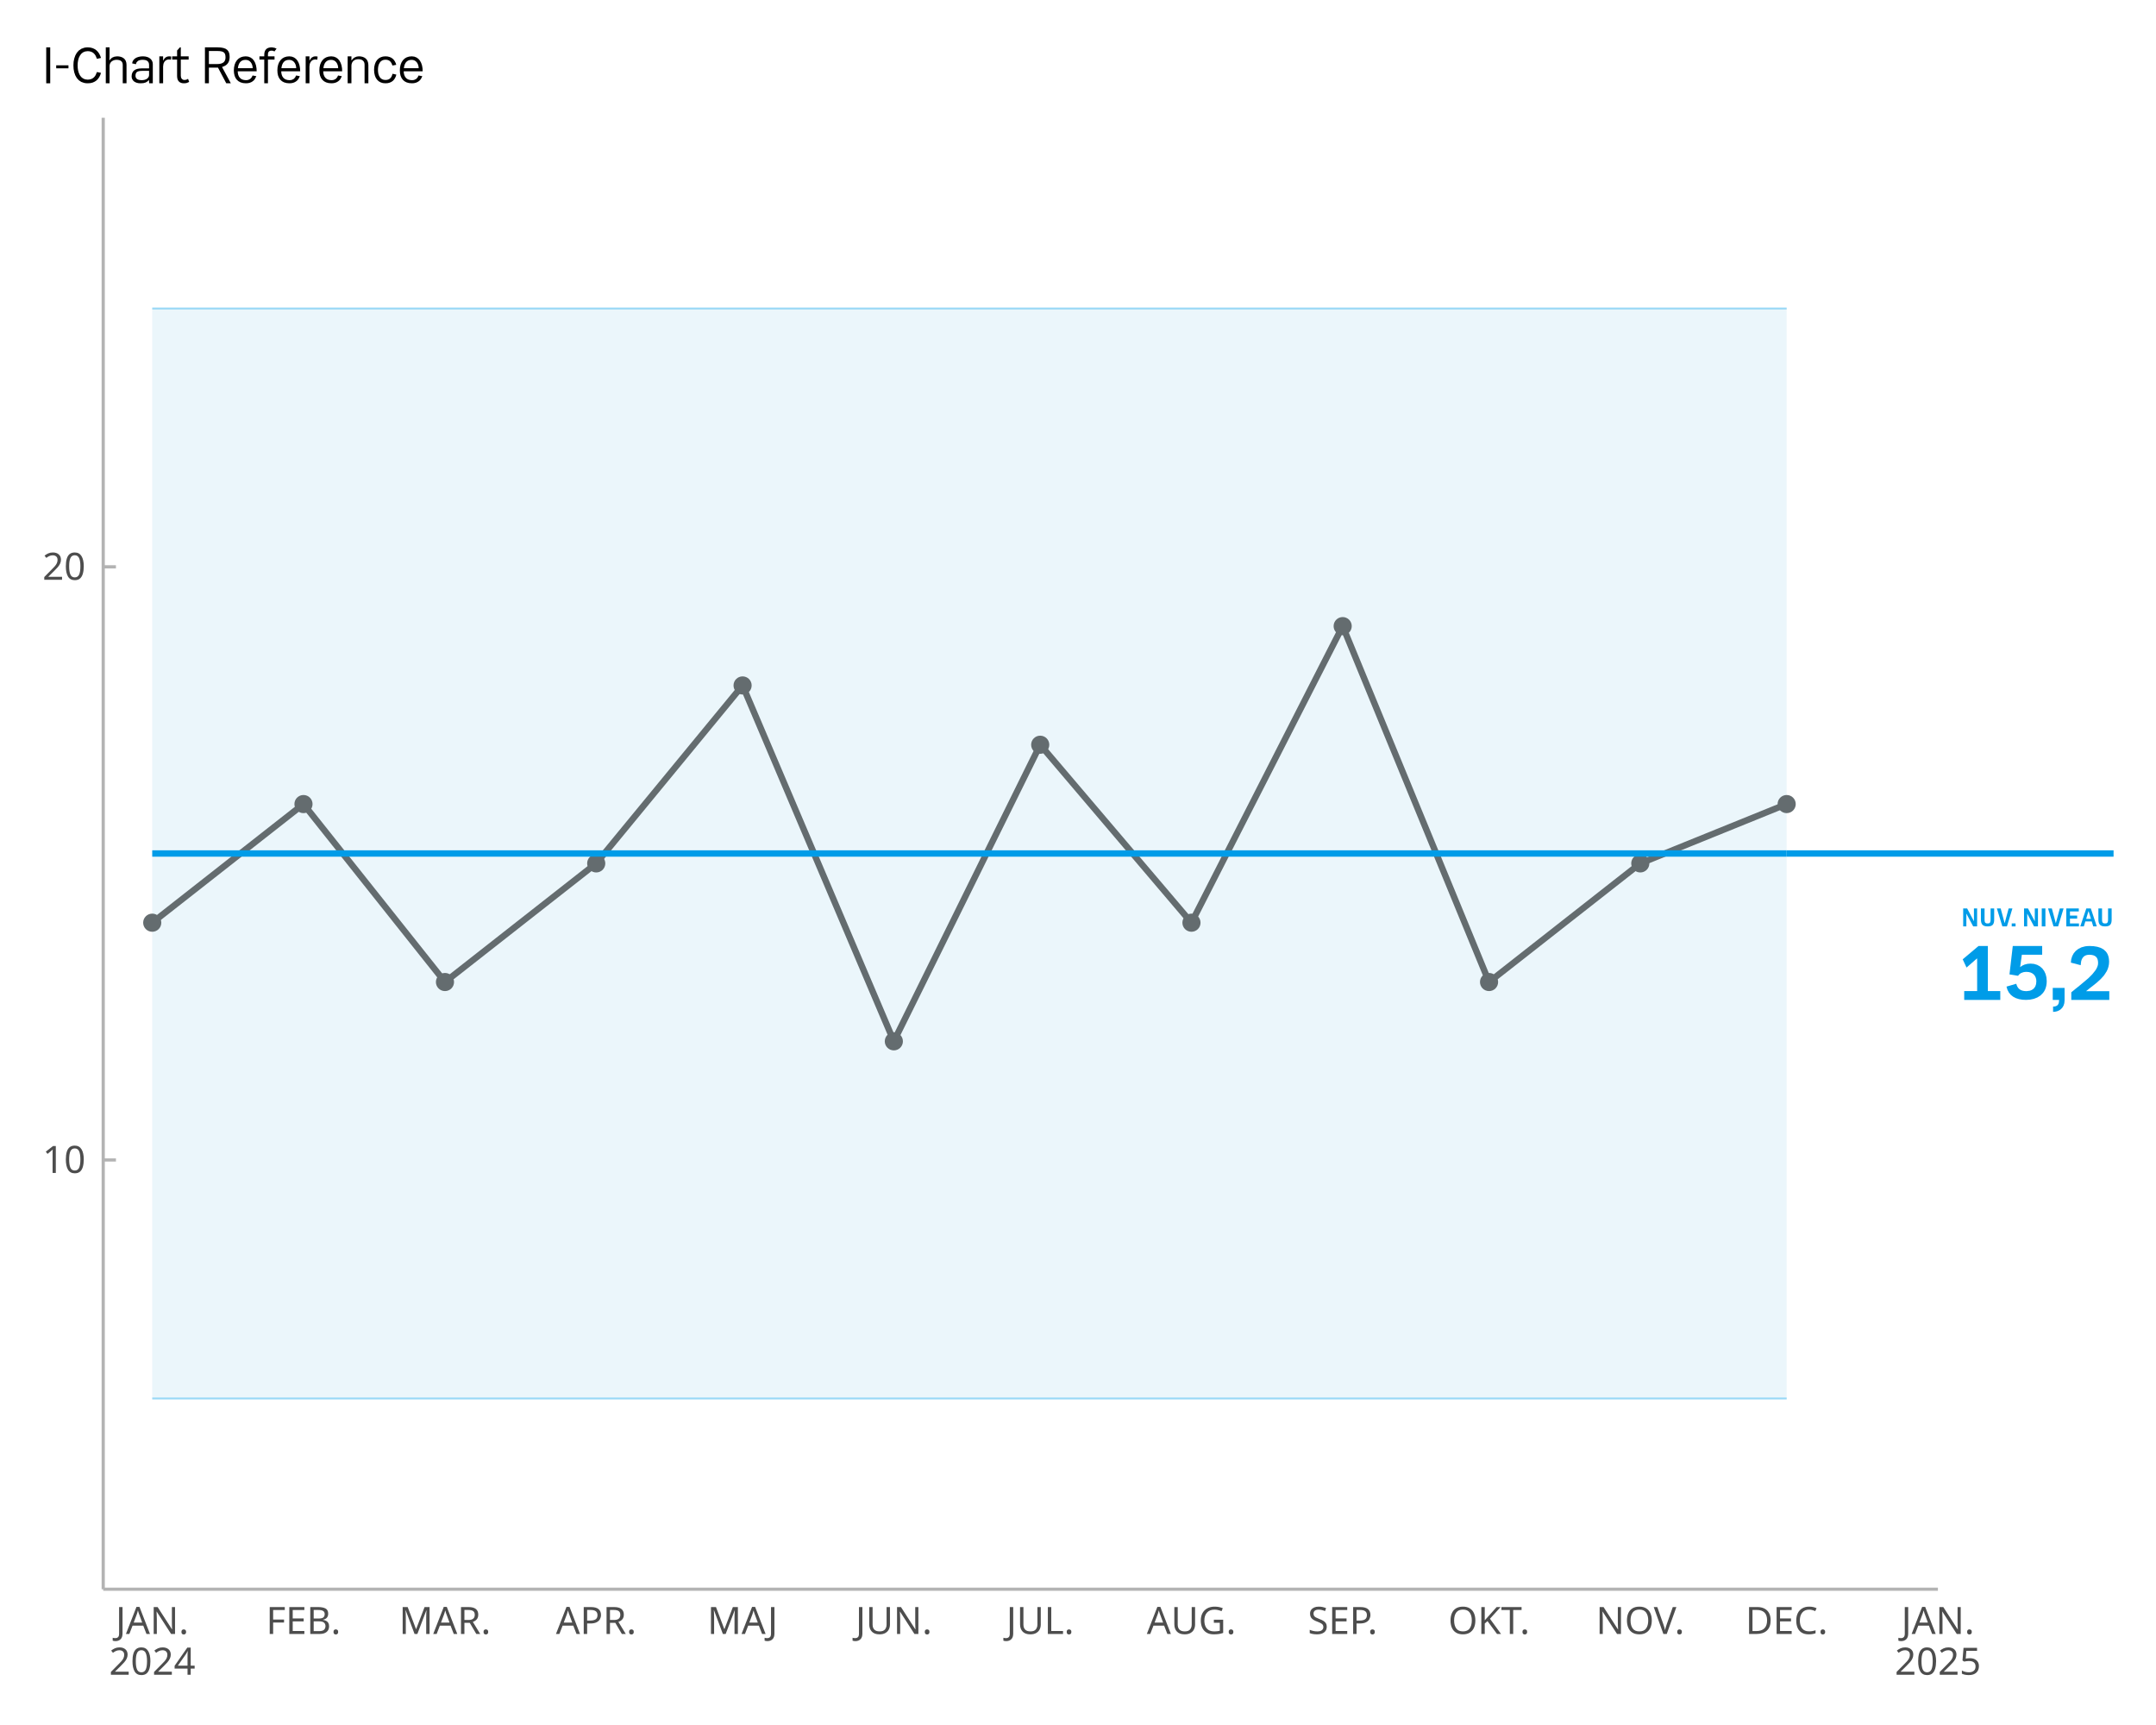
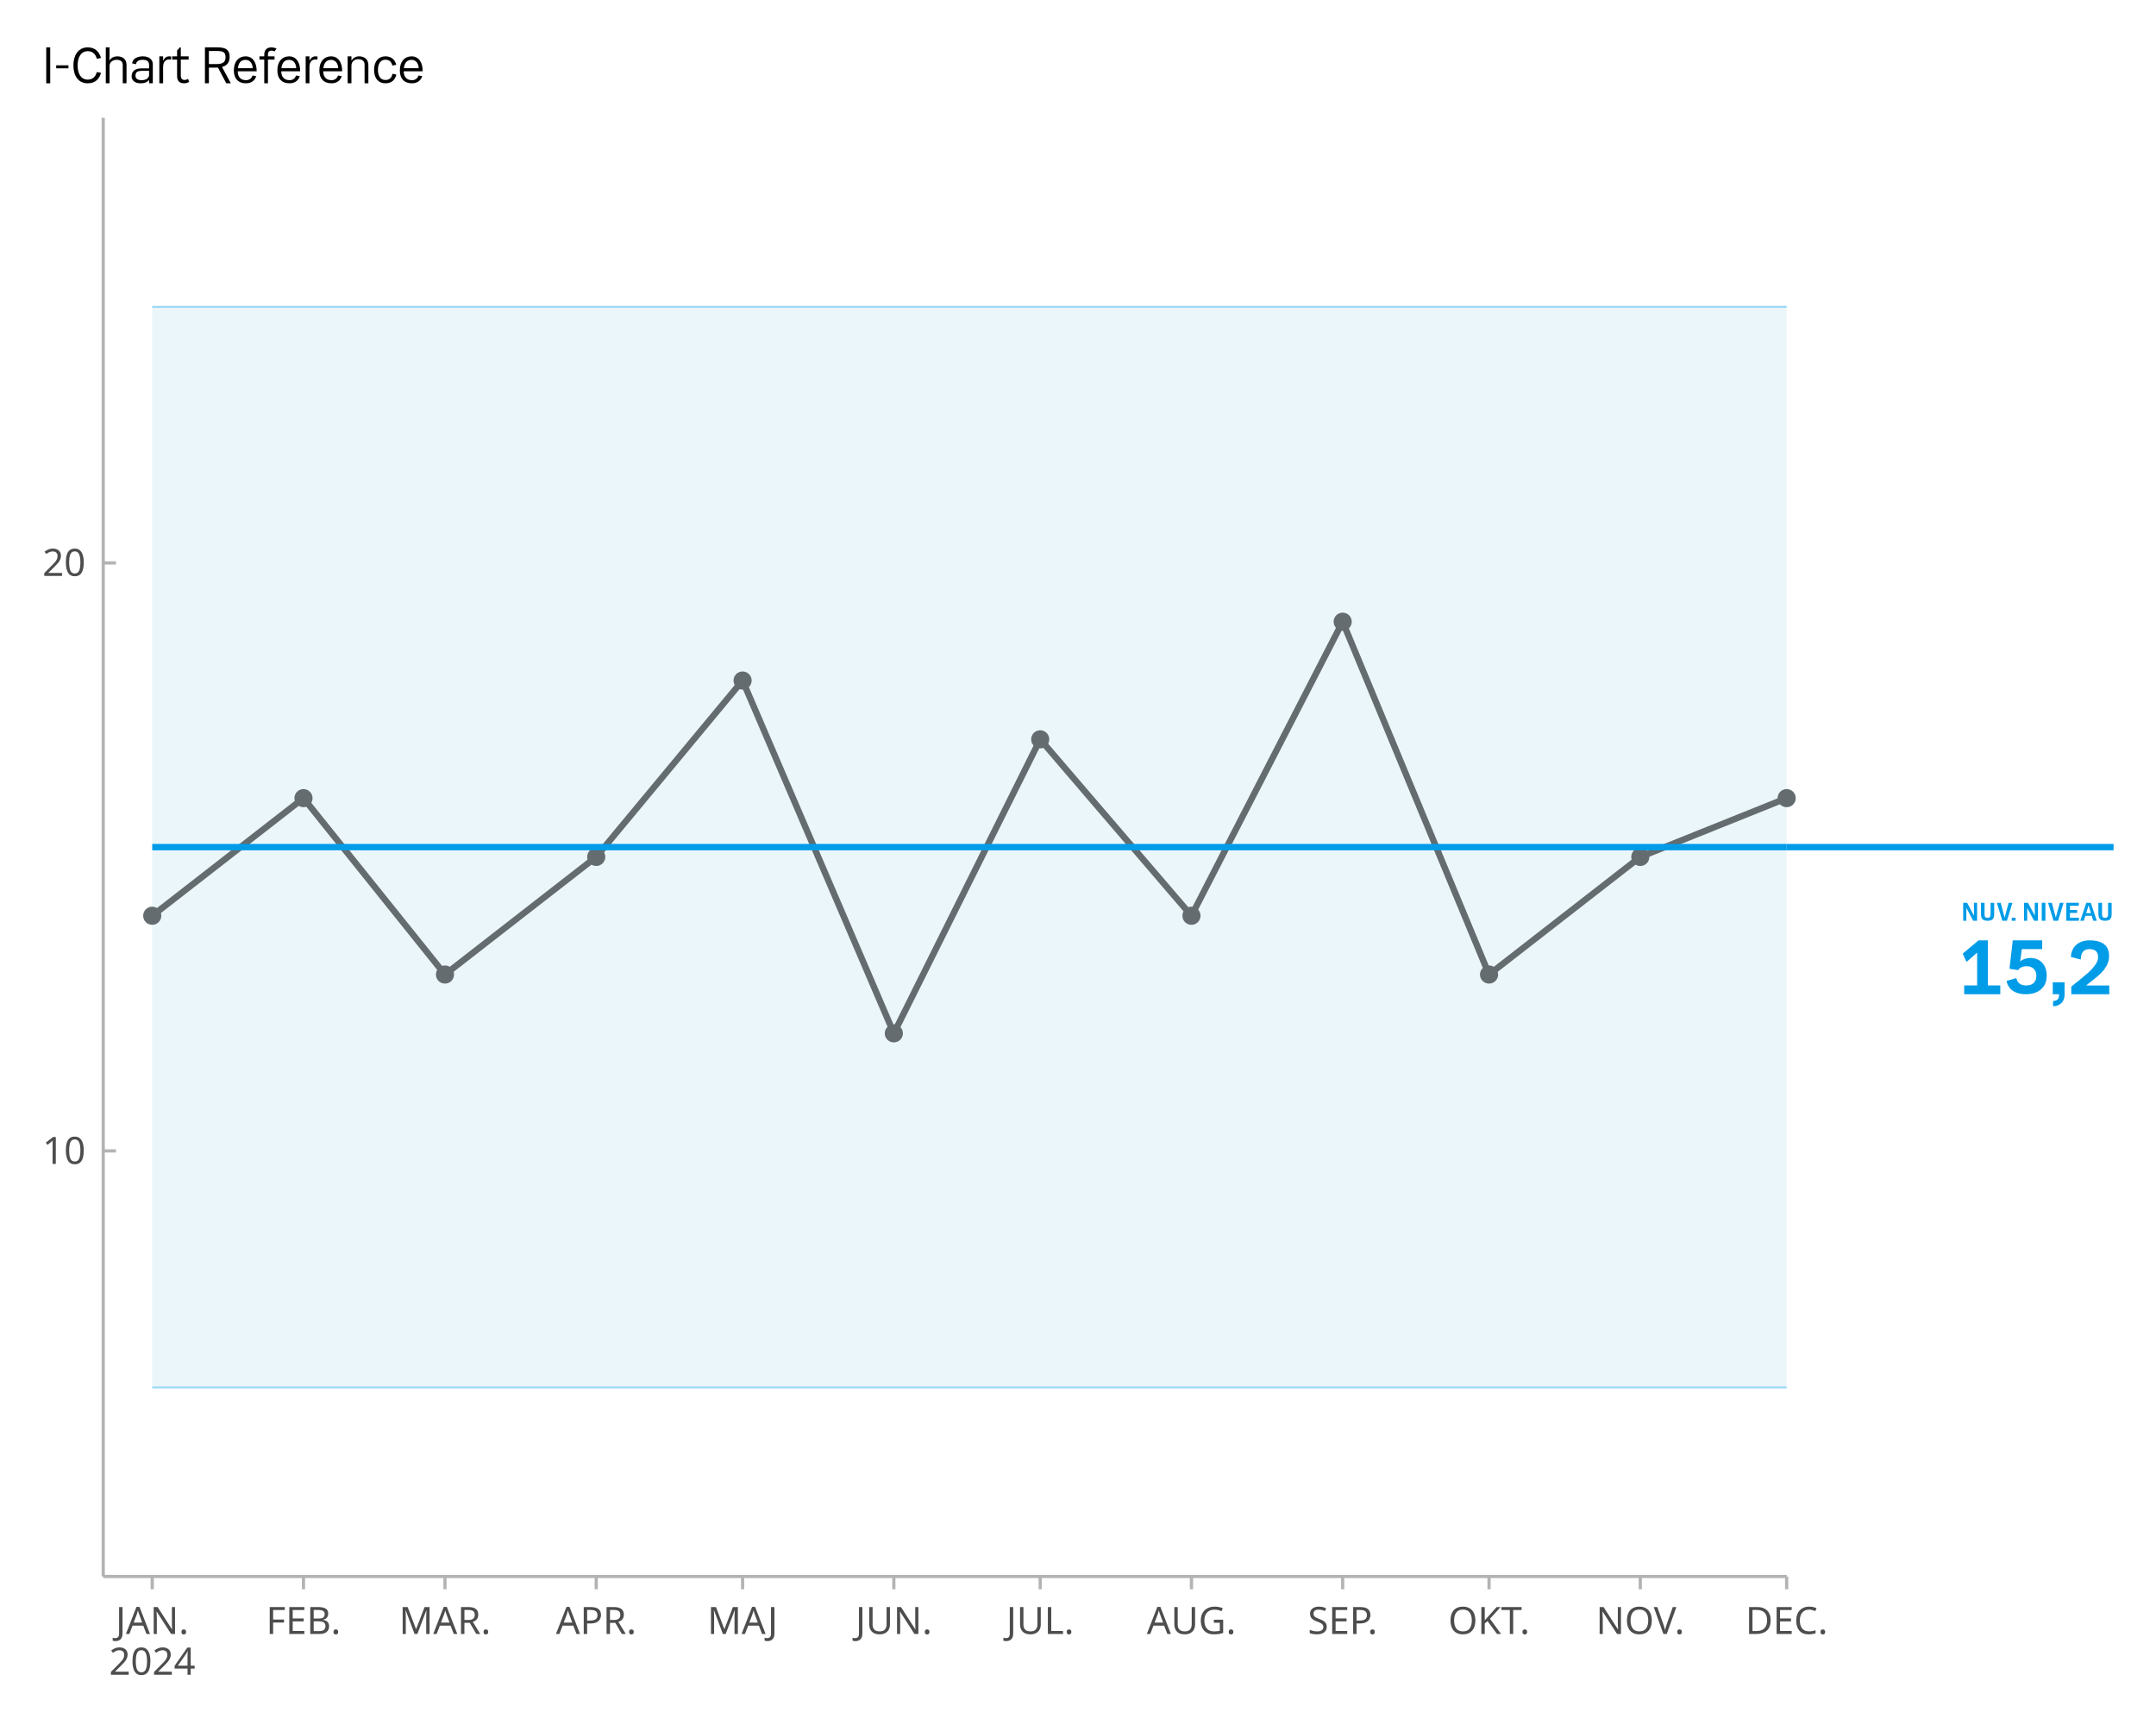
<svg xmlns="http://www.w3.org/2000/svg" class="svglite" data-engine-version="2.0" width="720.00pt" height="576.00pt" viewBox="0 0 720.00 576.00">
  <defs>
    <style type="text/css">
    .svglite line, .svglite polyline, .svglite polygon, .svglite path, .svglite rect, .svglite circle {
      fill: none;
      stroke: #000000;
      stroke-linecap: round;
      stroke-linejoin: round;
      stroke-miterlimit: 10.00;
    }
  </style>
  </defs>
  <rect width="100%" height="100%" style="stroke: none; fill: #FFFFFF;" />
  <defs>
    <clipPath id="cpMC4wMHw3MjAuMDB8MC4wMHw1NzYuMDA=">
      <rect x="0.00" y="0.00" width="720.00" height="576.00" />
    </clipPath>
  </defs>
  <g clip-path="url(#cpMC4wMHw3MjAuMDB8MC4wMHw1NzYuMDA=)">
    <rect x="0.00" y="0.00" width="720.00" height="576.00" style="stroke-width: 1.36; stroke: none; fill: #FFFFFF;" />
  </g>
  <defs>
-     <clipPath id="cpMzQuNDd8NzA1LjgzfDM5LjMzfDUzMC42Ng==">
-       <rect x="34.47" y="39.33" width="671.36" height="491.32" />
+     <clipPath id="cpMzQuNDd8NzA1LjgzfDM5LjMzfDUyNi40MA==">
+       <rect x="34.47" y="39.33" width="671.36" height="487.07" />
    </clipPath>
  </defs>
-   <g clip-path="url(#cpMzQuNDd8NzA1LjgzfDM5LjMzfDUzMC42Ng==)">
-     <rect x="34.47" y="39.33" width="671.36" height="491.32" style="stroke-width: 1.36; stroke: none; fill: #FFFFFF;" />
-     <polygon points="50.84,103.02 101.35,103.02 148.60,103.02 199.11,103.02 247.99,103.02 298.50,103.02 347.38,103.02 397.89,103.02 448.39,103.02 497.27,103.02 547.78,103.02 596.66,103.02 596.66,466.97 547.78,466.97 497.27,466.97 448.39,466.97 397.89,466.97 347.38,466.97 298.50,466.97 247.99,466.97 199.11,466.97 148.60,466.97 101.35,466.97 50.84,466.97 " style="stroke-width: 0.00; stroke: none; stroke-linecap: butt; fill: #D8EEF9; fill-opacity: 0.50;" />
-     <polyline points="50.84,103.02 101.35,103.02 148.60,103.02 199.11,103.02 247.99,103.02 298.50,103.02 347.38,103.02 397.89,103.02 448.39,103.02 497.27,103.02 547.78,103.02 596.66,103.02 " style="stroke-width: 1.36; stroke: none; stroke-linecap: butt;" />
-     <polyline points="596.66,466.97 547.78,466.97 497.27,466.97 448.39,466.97 397.89,466.97 347.38,466.97 298.50,466.97 247.99,466.97 199.11,466.97 148.60,466.97 101.35,466.97 50.84,466.97 " style="stroke-width: 1.36; stroke: none; stroke-linecap: butt;" />
-     <polyline points="50.84,103.02 101.35,103.02 148.60,103.02 199.11,103.02 247.99,103.02 298.50,103.02 347.38,103.02 397.89,103.02 448.39,103.02 497.27,103.02 547.78,103.02 596.66,103.02 " style="stroke-width: 0.64; stroke: #99D8F6; stroke-linecap: butt;" />
-     <polyline points="50.84,466.97 101.35,466.97 148.60,466.97 199.11,466.97 247.99,466.97 298.50,466.97 347.38,466.97 397.89,466.97 448.39,466.97 497.27,466.97 547.78,466.97 596.66,466.97 " style="stroke-width: 0.64; stroke: #99D8F6; stroke-linecap: butt;" />
-     <polyline points="50.84,308.10 101.35,268.49 148.60,327.91 199.11,288.30 247.99,228.88 298.50,347.71 347.38,248.68 397.89,308.10 448.39,209.07 497.27,327.91 547.78,288.30 596.66,268.49 " style="stroke-width: 2.13; stroke: #646C6F; stroke-linecap: butt;" />
-     <circle cx="50.84" cy="308.10" r="2.58" style="stroke-width: 0.90; stroke: #646C6F; fill: #646C6F;" />
-     <circle cx="101.35" cy="268.49" r="2.58" style="stroke-width: 0.90; stroke: #646C6F; fill: #646C6F;" />
-     <circle cx="148.60" cy="327.91" r="2.58" style="stroke-width: 0.90; stroke: #646C6F; fill: #646C6F;" />
-     <circle cx="199.11" cy="288.30" r="2.58" style="stroke-width: 0.90; stroke: #646C6F; fill: #646C6F;" />
-     <circle cx="247.99" cy="228.88" r="2.58" style="stroke-width: 0.90; stroke: #646C6F; fill: #646C6F;" />
-     <circle cx="298.50" cy="347.71" r="2.58" style="stroke-width: 0.90; stroke: #646C6F; fill: #646C6F;" />
-     <circle cx="347.38" cy="248.68" r="2.58" style="stroke-width: 0.90; stroke: #646C6F; fill: #646C6F;" />
-     <circle cx="397.89" cy="308.10" r="2.58" style="stroke-width: 0.90; stroke: #646C6F; fill: #646C6F;" />
-     <circle cx="448.39" cy="209.07" r="2.58" style="stroke-width: 0.90; stroke: #646C6F; fill: #646C6F;" />
-     <circle cx="497.27" cy="327.91" r="2.58" style="stroke-width: 0.90; stroke: #646C6F; fill: #646C6F;" />
-     <circle cx="547.78" cy="288.30" r="2.58" style="stroke-width: 0.90; stroke: #646C6F; fill: #646C6F;" />
-     <circle cx="596.66" cy="268.49" r="2.58" style="stroke-width: 0.90; stroke: #646C6F; fill: #646C6F;" />
-     <polyline points="50.84,284.99 101.35,284.99 148.60,284.99 199.11,284.99 247.99,284.99 298.50,284.99 347.38,284.99 397.89,284.99 448.39,284.99 497.27,284.99 547.78,284.99 596.66,284.99 " style="stroke-width: 2.13; stroke: #009CE8; stroke-linecap: butt;" />
-     <polyline points="596.66,284.99 705.83,284.99 " style="stroke-width: 2.13; stroke: #009CE8; stroke-linecap: butt;" />
-     <path d="M 660.26 303.34 L 659.20 303.34 L 659.20 307.62 L 656.93 303.34 L 655.61 303.34 L 655.61 309.34 L 656.67 309.34 L 656.67 305.06 L 658.95 309.34 L 660.26 309.34 Z" style="fill-rule: nonzero; fill: #009CE8; stroke-width: 0.75; stroke: none;" />
-     <path d="M 665.96 303.34 L 664.76 303.34 L 664.76 306.96 L 664.75 307.38 L 664.70 307.70 L 664.53 308.12 L 664.22 308.31 L 663.78 308.35 L 663.31 308.31 L 662.99 308.11 L 662.88 307.94 L 662.80 307.69 L 662.76 307.37 L 662.75 306.96 L 662.75 303.34 L 661.53 303.34 L 661.53 306.96 L 661.56 307.57 L 661.66 308.08 L 661.83 308.50 L 662.07 308.82 L 662.38 309.05 L 662.77 309.22 L 663.23 309.31 L 663.78 309.34 L 664.32 309.31 L 664.78 309.22 L 665.16 309.05 L 665.46 308.82 L 665.69 308.50 L 665.84 308.08 L 665.94 307.57 L 665.96 306.96 Z" style="fill-rule: nonzero; fill: #009CE8; stroke-width: 0.75; stroke: none;" />
-     <path d="M 670.79 303.34 L 669.47 308.23 L 669.44 308.23 L 668.13 303.34 L 666.86 303.34 L 668.69 309.34 L 670.22 309.34 L 672.05 303.34 Z" style="fill-rule: nonzero; fill: #009CE8; stroke-width: 0.75; stroke: none;" />
-     <path d="M 673.10 308.34 L 671.82 308.34 L 671.82 309.34 L 673.10 309.34 Z" style="fill-rule: nonzero; fill: #009CE8; stroke-width: 0.75; stroke: none;" />
-     <path d="M 680.58 303.34 L 679.52 303.34 L 679.52 307.62 L 677.25 303.34 L 675.93 303.34 L 675.93 309.34 L 676.99 309.34 L 676.99 305.06 L 679.27 309.34 L 680.58 309.34 Z" style="fill-rule: nonzero; fill: #009CE8; stroke-width: 0.75; stroke: none;" />
-     <path d="M 683.07 303.34 L 681.85 303.34 L 681.85 309.34 L 683.07 309.34 Z" style="fill-rule: nonzero; fill: #009CE8; stroke-width: 0.75; stroke: none;" />
-     <path d="M 687.88 303.34 L 686.56 308.23 L 686.53 308.23 L 685.22 303.34 L 683.95 303.34 L 685.78 309.34 L 687.31 309.34 L 689.14 303.34 Z" style="fill-rule: nonzero; fill: #009CE8; stroke-width: 0.75; stroke: none;" />
-     <path d="M 694.27 308.35 L 691.27 308.35 L 691.27 306.73 L 693.67 306.73 L 693.67 305.73 L 691.27 305.73 L 691.27 304.34 L 694.22 304.34 L 694.22 303.34 L 690.05 303.34 L 690.05 309.34 L 694.27 309.34 Z" style="fill-rule: nonzero; fill: #009CE8; stroke-width: 0.75; stroke: none;" />
-     <path d="M 698.23 303.34 L 696.73 303.34 L 694.71 309.34 L 695.90 309.34 L 696.40 307.68 L 698.54 307.68 L 699.04 309.34 L 700.23 309.34 ZM 696.68 306.81 L 697.46 304.23 L 697.48 304.23 L 698.28 306.81 Z" style="fill-rule: nonzero; fill: #009CE8; stroke-width: 0.75; stroke: none;" />
-     <path d="M 705.19 303.34 L 703.99 303.34 L 703.99 306.96 L 703.98 307.38 L 703.93 307.70 L 703.76 308.12 L 703.45 308.31 L 703.01 308.35 L 702.54 308.31 L 702.22 308.11 L 702.11 307.94 L 702.03 307.69 L 701.99 307.37 L 701.98 306.96 L 701.98 303.34 L 700.76 303.34 L 700.76 306.96 L 700.79 307.57 L 700.89 308.08 L 701.06 308.50 L 701.30 308.82 L 701.61 309.05 L 702.00 309.22 L 702.46 309.31 L 703.01 309.34 L 703.55 309.31 L 704.01 309.22 L 704.39 309.05 L 704.69 308.82 L 704.92 308.50 L 705.08 308.08 L 705.17 307.57 L 705.19 306.96 Z" style="fill-rule: nonzero; fill: #009CE8; stroke-width: 0.75; stroke: none;" />
-     <path d="M 661.05 333.88 L 664.64 333.88 L 668.00 333.88 L 668.00 330.94 L 663.84 330.94 L 663.84 315.88 L 660.73 315.88 L 655.45 320.33 L 656.73 323.08 L 660.16 320.08 L 660.27 320.08 L 660.27 330.94 L 655.95 330.94 L 655.95 333.88 Z" style="fill-rule: nonzero; fill: #009CE8; stroke-width: 0.75; stroke: none;" />
-     <path d="M 681.99 318.80 L 681.99 315.88 L 672.17 315.88 L 671.07 325.36 L 671.19 325.38 L 671.52 325.44 L 672.50 325.60 L 673.48 325.76 L 673.81 325.81 L 673.93 325.83 L 674.34 325.34 L 674.92 324.92 L 675.71 324.63 L 676.20 324.55 L 676.76 324.52 L 677.50 324.58 L 678.16 324.75 L 678.72 325.03 L 679.19 325.40 L 679.55 325.85 L 679.82 326.39 L 679.99 327.00 L 680.04 327.68 L 679.96 328.58 L 679.72 329.31 L 679.36 329.88 L 678.91 330.31 L 678.39 330.62 L 677.84 330.82 L 676.73 330.96 L 676.01 330.91 L 675.38 330.79 L 674.85 330.58 L 674.40 330.30 L 674.03 329.94 L 673.74 329.52 L 673.51 329.04 L 673.34 328.49 L 670.07 329.44 L 670.40 330.52 L 670.89 331.44 L 671.53 332.21 L 672.31 332.82 L 673.21 333.29 L 674.24 333.62 L 675.38 333.82 L 676.62 333.88 L 677.94 333.79 L 679.20 333.53 L 680.37 333.07 L 681.41 332.42 L 682.27 331.55 L 682.63 331.04 L 682.94 330.47 L 683.18 329.84 L 683.36 329.15 L 683.47 328.41 L 683.51 327.60 L 683.41 326.34 L 683.12 325.21 L 682.65 324.21 L 682.01 323.36 L 681.23 322.68 L 680.31 322.18 L 679.26 321.86 L 678.10 321.76 L 677.08 321.84 L 676.13 322.08 L 675.31 322.45 L 674.63 322.94 L 675.20 318.80 Z" style="fill-rule: nonzero; fill: #009CE8; stroke-width: 0.75; stroke: none;" />
-     <path d="M 689.47 329.88 L 685.52 329.88 L 685.52 333.88 L 687.63 333.88 L 687.63 334.16 L 687.52 334.96 L 687.37 335.29 L 687.17 335.58 L 686.89 335.81 L 686.55 335.97 L 686.13 336.08 L 685.63 336.11 L 685.63 337.88 L 686.33 337.82 L 687.02 337.66 L 687.67 337.37 L 688.25 336.96 L 688.75 336.43 L 689.13 335.78 L 689.38 334.99 L 689.47 334.07 Z" style="fill-rule: nonzero; fill: #009CE8; stroke-width: 0.75; stroke: none;" />
-     <path d="M 704.30 320.42 L 704.21 319.77 L 704.05 319.17 L 703.84 318.63 L 703.57 318.15 L 703.25 317.72 L 702.47 317.01 L 701.51 316.49 L 700.39 316.14 L 699.15 315.94 L 697.79 315.88 L 697.06 315.91 L 696.37 315.99 L 695.13 316.32 L 694.07 316.84 L 693.20 317.52 L 692.51 318.34 L 692.01 319.28 L 691.69 320.32 L 691.57 321.43 L 694.85 322.29 L 695.01 320.97 L 695.20 320.38 L 695.48 319.86 L 695.86 319.42 L 696.34 319.09 L 696.95 318.88 L 697.68 318.80 L 698.43 318.85 L 699.06 318.98 L 699.57 319.20 L 699.98 319.50 L 700.29 319.89 L 700.50 320.37 L 700.62 320.93 L 700.66 321.58 L 700.60 322.20 L 700.41 322.82 L 700.12 323.45 L 699.72 324.08 L 698.69 325.36 L 697.41 326.64 L 694.48 329.10 L 693.03 330.26 L 691.71 331.35 L 691.71 333.88 L 704.40 333.88 L 704.40 330.96 L 696.66 330.96 L 697.80 330.03 L 699.04 329.07 L 700.32 328.03 L 701.55 326.91 L 702.65 325.69 L 703.53 324.33 L 703.87 323.60 L 704.12 322.82 L 704.28 322.01 L 704.34 321.15 Z" style="fill-rule: nonzero; fill: #009CE8; stroke-width: 0.75; stroke: none;" />
+   <g clip-path="url(#cpMzQuNDd8NzA1LjgzfDM5LjMzfDUyNi40MA==)">
+     <rect x="34.47" y="39.33" width="671.36" height="487.07" style="stroke-width: 1.36; stroke: none; fill: #FFFFFF;" />
+     <polygon points="50.84,102.47 101.35,102.47 148.60,102.47 199.11,102.47 247.99,102.47 298.50,102.47 347.38,102.47 397.89,102.47 448.39,102.47 497.27,102.47 547.78,102.47 596.66,102.47 596.66,463.26 547.78,463.26 497.27,463.26 448.39,463.26 397.89,463.26 347.38,463.26 298.50,463.26 247.99,463.26 199.11,463.26 148.60,463.26 101.35,463.26 50.84,463.26 " style="stroke-width: 0.00; stroke: none; stroke-linecap: butt; fill: #D8EEF9; fill-opacity: 0.50;" />
+     <polyline points="50.84,102.47 101.35,102.47 148.60,102.47 199.11,102.47 247.99,102.47 298.50,102.47 347.38,102.47 397.89,102.47 448.39,102.47 497.27,102.47 547.78,102.47 596.66,102.47 " style="stroke-width: 1.36; stroke: none; stroke-linecap: butt;" />
+     <polyline points="596.66,463.26 547.78,463.26 497.27,463.26 448.39,463.26 397.89,463.26 347.38,463.26 298.50,463.26 247.99,463.26 199.11,463.26 148.60,463.26 101.35,463.26 50.84,463.26 " style="stroke-width: 1.36; stroke: none; stroke-linecap: butt;" />
+     <polyline points="50.84,102.47 101.35,102.47 148.60,102.47 199.11,102.47 247.99,102.47 298.50,102.47 347.38,102.47 397.89,102.47 448.39,102.47 497.27,102.47 547.78,102.47 596.66,102.47 " style="stroke-width: 0.64; stroke: #99D8F6; stroke-linecap: butt;" />
+     <polyline points="50.84,463.26 101.35,463.26 148.60,463.26 199.11,463.26 247.99,463.26 298.50,463.26 347.38,463.26 397.89,463.26 448.39,463.26 497.27,463.26 547.78,463.26 596.66,463.26 " style="stroke-width: 0.64; stroke: #99D8F6; stroke-linecap: butt;" />
+     <polyline points="50.84,305.78 101.35,266.51 148.60,325.41 199.11,286.14 247.99,227.24 298.50,345.05 347.38,246.87 397.89,305.78 448.39,207.60 497.27,325.41 547.78,286.14 596.66,266.51 " style="stroke-width: 2.13; stroke: #646C6F; stroke-linecap: butt;" />
+     <circle cx="50.84" cy="305.78" r="2.58" style="stroke-width: 0.90; stroke: #646C6F; fill: #646C6F;" />
+     <circle cx="101.35" cy="266.51" r="2.58" style="stroke-width: 0.90; stroke: #646C6F; fill: #646C6F;" />
+     <circle cx="148.60" cy="325.41" r="2.58" style="stroke-width: 0.90; stroke: #646C6F; fill: #646C6F;" />
+     <circle cx="199.11" cy="286.14" r="2.58" style="stroke-width: 0.90; stroke: #646C6F; fill: #646C6F;" />
+     <circle cx="247.99" cy="227.24" r="2.58" style="stroke-width: 0.90; stroke: #646C6F; fill: #646C6F;" />
+     <circle cx="298.50" cy="345.05" r="2.58" style="stroke-width: 0.90; stroke: #646C6F; fill: #646C6F;" />
+     <circle cx="347.38" cy="246.87" r="2.58" style="stroke-width: 0.90; stroke: #646C6F; fill: #646C6F;" />
+     <circle cx="397.89" cy="305.78" r="2.58" style="stroke-width: 0.90; stroke: #646C6F; fill: #646C6F;" />
+     <circle cx="448.39" cy="207.60" r="2.58" style="stroke-width: 0.90; stroke: #646C6F; fill: #646C6F;" />
+     <circle cx="497.27" cy="325.41" r="2.58" style="stroke-width: 0.90; stroke: #646C6F; fill: #646C6F;" />
+     <circle cx="547.78" cy="286.14" r="2.58" style="stroke-width: 0.90; stroke: #646C6F; fill: #646C6F;" />
+     <circle cx="596.66" cy="266.51" r="2.58" style="stroke-width: 0.90; stroke: #646C6F; fill: #646C6F;" />
+     <polyline points="50.84,282.87 101.35,282.87 148.60,282.87 199.11,282.87 247.99,282.87 298.50,282.87 347.38,282.87 397.89,282.87 448.39,282.87 497.27,282.87 547.78,282.87 596.66,282.87 " style="stroke-width: 2.13; stroke: #009CE8; stroke-linecap: butt;" />
+     <polyline points="596.66,282.87 705.83,282.87 " style="stroke-width: 2.13; stroke: #009CE8; stroke-linecap: butt;" />
+     <path d="M 660.26 301.45 L 659.20 301.45 L 659.20 305.73 L 656.93 301.45 L 655.61 301.45 L 655.61 307.45 L 656.67 307.45 L 656.67 303.17 L 658.95 307.45 L 660.26 307.45 Z" style="fill-rule: nonzero; fill: #009CE8; stroke-width: 0.75; stroke: none;" />
+     <path d="M 665.96 301.45 L 664.76 301.45 L 664.76 305.07 L 664.75 305.49 L 664.70 305.81 L 664.53 306.23 L 664.22 306.42 L 663.78 306.46 L 663.31 306.42 L 662.99 306.22 L 662.88 306.05 L 662.80 305.80 L 662.76 305.48 L 662.75 305.07 L 662.75 301.45 L 661.53 301.45 L 661.53 305.07 L 661.56 305.69 L 661.66 306.19 L 661.83 306.61 L 662.07 306.93 L 662.38 307.17 L 662.77 307.33 L 663.23 307.42 L 663.78 307.45 L 664.32 307.42 L 664.78 307.33 L 665.16 307.17 L 665.46 306.93 L 665.69 306.61 L 665.84 306.19 L 665.94 305.69 L 665.96 305.07 Z" style="fill-rule: nonzero; fill: #009CE8; stroke-width: 0.75; stroke: none;" />
+     <path d="M 670.79 301.45 L 669.47 306.34 L 669.44 306.34 L 668.13 301.45 L 666.86 301.45 L 668.69 307.45 L 670.22 307.45 L 672.05 301.45 Z" style="fill-rule: nonzero; fill: #009CE8; stroke-width: 0.75; stroke: none;" />
+     <path d="M 673.10 306.45 L 671.82 306.45 L 671.82 307.45 L 673.10 307.45 Z" style="fill-rule: nonzero; fill: #009CE8; stroke-width: 0.75; stroke: none;" />
+     <path d="M 680.58 301.45 L 679.52 301.45 L 679.52 305.73 L 677.25 301.45 L 675.93 301.45 L 675.93 307.45 L 676.99 307.45 L 676.99 303.17 L 679.27 307.45 L 680.58 307.45 Z" style="fill-rule: nonzero; fill: #009CE8; stroke-width: 0.75; stroke: none;" />
+     <path d="M 683.07 301.45 L 681.85 301.45 L 681.85 307.45 L 683.07 307.45 Z" style="fill-rule: nonzero; fill: #009CE8; stroke-width: 0.75; stroke: none;" />
+     <path d="M 687.88 301.45 L 686.56 306.34 L 686.53 306.34 L 685.22 301.45 L 683.95 301.45 L 685.78 307.45 L 687.31 307.45 L 689.14 301.45 Z" style="fill-rule: nonzero; fill: #009CE8; stroke-width: 0.75; stroke: none;" />
+     <path d="M 694.27 306.46 L 691.27 306.46 L 691.27 304.84 L 693.67 304.84 L 693.67 303.84 L 691.27 303.84 L 691.27 302.45 L 694.22 302.45 L 694.22 301.45 L 690.05 301.45 L 690.05 307.45 L 694.27 307.45 Z" style="fill-rule: nonzero; fill: #009CE8; stroke-width: 0.75; stroke: none;" />
+     <path d="M 698.23 301.45 L 696.73 301.45 L 694.71 307.45 L 695.90 307.45 L 696.40 305.79 L 698.54 305.79 L 699.04 307.45 L 700.23 307.45 ZM 696.68 304.92 L 697.46 302.34 L 697.48 302.34 L 698.28 304.92 Z" style="fill-rule: nonzero; fill: #009CE8; stroke-width: 0.75; stroke: none;" />
+     <path d="M 705.19 301.45 L 703.99 301.45 L 703.99 305.07 L 703.98 305.49 L 703.93 305.81 L 703.76 306.23 L 703.45 306.42 L 703.01 306.46 L 702.54 306.42 L 702.22 306.22 L 702.11 306.05 L 702.03 305.80 L 701.99 305.48 L 701.98 305.07 L 701.98 301.45 L 700.76 301.45 L 700.76 305.07 L 700.79 305.69 L 700.89 306.19 L 701.06 306.61 L 701.30 306.93 L 701.61 307.17 L 702.00 307.33 L 702.46 307.42 L 703.01 307.45 L 703.55 307.42 L 704.01 307.33 L 704.39 307.17 L 704.69 306.93 L 704.92 306.61 L 705.08 306.19 L 705.17 305.69 L 705.19 305.07 Z" style="fill-rule: nonzero; fill: #009CE8; stroke-width: 0.75; stroke: none;" />
+     <path d="M 661.05 331.99 L 664.64 331.99 L 668.00 331.99 L 668.00 329.05 L 663.84 329.05 L 663.84 313.99 L 660.73 313.99 L 655.45 318.44 L 656.73 321.19 L 660.16 318.19 L 660.27 318.19 L 660.27 329.05 L 655.95 329.05 L 655.95 331.99 Z" style="fill-rule: nonzero; fill: #009CE8; stroke-width: 0.75; stroke: none;" />
+     <path d="M 681.99 316.91 L 681.99 313.99 L 672.17 313.99 L 671.07 323.48 L 671.19 323.50 L 671.52 323.55 L 672.50 323.71 L 673.48 323.87 L 673.81 323.92 L 673.93 323.94 L 674.34 323.45 L 674.92 323.03 L 675.71 322.74 L 676.20 322.66 L 676.76 322.63 L 677.50 322.69 L 678.16 322.86 L 678.72 323.14 L 679.19 323.51 L 679.55 323.97 L 679.82 324.50 L 679.99 325.11 L 680.04 325.79 L 679.96 326.69 L 679.72 327.42 L 679.36 327.99 L 678.91 328.42 L 678.39 328.73 L 677.84 328.93 L 676.73 329.07 L 676.01 329.03 L 675.38 328.90 L 674.85 328.69 L 674.40 328.41 L 674.03 328.05 L 673.74 327.63 L 673.51 327.15 L 673.34 326.60 L 670.07 327.55 L 670.40 328.63 L 670.89 329.55 L 671.53 330.32 L 672.31 330.93 L 673.21 331.40 L 674.24 331.73 L 675.38 331.93 L 676.62 331.99 L 677.94 331.90 L 679.20 331.64 L 680.37 331.18 L 681.41 330.53 L 682.27 329.66 L 682.63 329.15 L 682.94 328.58 L 683.18 327.95 L 683.36 327.26 L 683.47 326.52 L 683.51 325.71 L 683.41 324.45 L 683.12 323.32 L 682.65 322.32 L 682.01 321.48 L 681.23 320.79 L 680.31 320.29 L 679.26 319.97 L 678.10 319.87 L 677.08 319.95 L 676.13 320.19 L 675.31 320.56 L 674.63 321.05 L 675.20 316.91 Z" style="fill-rule: nonzero; fill: #009CE8; stroke-width: 0.75; stroke: none;" />
+     <path d="M 689.47 327.99 L 685.52 327.99 L 685.52 331.99 L 687.63 331.99 L 687.63 332.27 L 687.52 333.07 L 687.37 333.41 L 687.17 333.69 L 686.89 333.92 L 686.55 334.09 L 686.13 334.19 L 685.63 334.23 L 685.63 335.99 L 686.33 335.94 L 687.02 335.77 L 687.67 335.48 L 688.25 335.08 L 688.75 334.55 L 689.13 333.89 L 689.38 333.10 L 689.47 332.18 Z" style="fill-rule: nonzero; fill: #009CE8; stroke-width: 0.75; stroke: none;" />
+     <path d="M 704.30 318.54 L 704.21 317.88 L 704.05 317.28 L 703.84 316.74 L 703.57 316.26 L 703.25 315.83 L 702.47 315.12 L 701.51 314.60 L 700.39 314.25 L 699.15 314.05 L 697.79 313.99 L 697.06 314.02 L 696.37 314.11 L 695.13 314.43 L 694.07 314.95 L 693.20 315.63 L 692.51 316.45 L 692.01 317.39 L 691.69 318.43 L 691.57 319.54 L 694.85 320.40 L 695.01 319.08 L 695.20 318.49 L 695.48 317.97 L 695.86 317.53 L 696.34 317.20 L 696.95 316.99 L 697.68 316.91 L 698.43 316.96 L 699.06 317.09 L 699.57 317.31 L 699.98 317.61 L 700.29 318.00 L 700.50 318.48 L 700.62 319.05 L 700.66 319.69 L 700.60 320.31 L 700.41 320.93 L 700.12 321.56 L 699.72 322.19 L 698.69 323.47 L 697.41 324.75 L 694.48 327.22 L 693.03 328.37 L 691.71 329.46 L 691.71 331.99 L 704.40 331.99 L 704.40 329.07 L 696.66 329.07 L 697.80 328.15 L 699.04 327.18 L 700.32 326.14 L 701.55 325.02 L 702.65 323.80 L 703.53 322.44 L 703.87 321.71 L 704.12 320.93 L 704.28 320.12 L 704.34 319.26 Z" style="fill-rule: nonzero; fill: #009CE8; stroke-width: 0.75; stroke: none;" />
  </g>
  <g clip-path="url(#cpMC4wMHw3MjAuMDB8MC4wMHw1NzYuMDA=)">
-     <polyline points="34.47,530.66 34.47,39.33 " style="stroke-width: 1.07; stroke: #B3B3B3; stroke-linecap: butt;" />
-     <text x="14.17" y="391.66" style="font-size: 12.60px; fill: #4D4D4D; font-family: sans;" textLength="14.02px" lengthAdjust="spacingAndGlyphs">10</text>
-     <text x="14.17" y="193.60" style="font-size: 12.60px; fill: #4D4D4D; font-family: sans;" textLength="14.02px" lengthAdjust="spacingAndGlyphs">20</text>
-     <polyline points="38.72,387.33 34.47,387.33 " style="stroke-width: 1.07; stroke: #B3B3B3; stroke-linecap: butt;" />
-     <polyline points="38.72,189.27 34.47,189.27 " style="stroke-width: 1.07; stroke: #B3B3B3; stroke-linecap: butt;" />
-     <polyline points="34.47,530.66 647.17,530.66 " style="stroke-width: 1.07; stroke: #B3B3B3; stroke-linecap: butt;" />
+     <polyline points="34.47,526.40 34.47,39.33 " style="stroke-width: 1.07; stroke: #B3B3B3; stroke-linecap: butt;" />
+     <text x="14.17" y="388.65" style="font-size: 12.60px; fill: #4D4D4D; font-family: sans;" textLength="14.02px" lengthAdjust="spacingAndGlyphs">10</text>
+     <text x="14.17" y="192.30" style="font-size: 12.60px; fill: #4D4D4D; font-family: sans;" textLength="14.02px" lengthAdjust="spacingAndGlyphs">20</text>
+     <polyline points="38.72,384.31 34.47,384.31 " style="stroke-width: 1.07; stroke: #B3B3B3; stroke-linecap: butt;" />
+     <polyline points="38.72,187.97 34.47,187.97 " style="stroke-width: 1.07; stroke: #B3B3B3; stroke-linecap: butt;" />
+     <polyline points="34.47,526.40 596.66,526.40 " style="stroke-width: 1.07; stroke: #B3B3B3; stroke-linecap: butt;" />
+     <polyline points="50.84,530.66 50.84,526.40 " style="stroke-width: 1.07; stroke: #B3B3B3; stroke-linecap: butt;" />
+     <polyline points="101.35,530.66 101.35,526.40 " style="stroke-width: 1.07; stroke: #B3B3B3; stroke-linecap: butt;" />
+     <polyline points="148.60,530.66 148.60,526.40 " style="stroke-width: 1.07; stroke: #B3B3B3; stroke-linecap: butt;" />
+     <polyline points="199.11,530.66 199.11,526.40 " style="stroke-width: 1.07; stroke: #B3B3B3; stroke-linecap: butt;" />
+     <polyline points="247.99,530.66 247.99,526.40 " style="stroke-width: 1.07; stroke: #B3B3B3; stroke-linecap: butt;" />
+     <polyline points="298.50,530.66 298.50,526.40 " style="stroke-width: 1.07; stroke: #B3B3B3; stroke-linecap: butt;" />
+     <polyline points="347.38,530.66 347.38,526.40 " style="stroke-width: 1.07; stroke: #B3B3B3; stroke-linecap: butt;" />
+     <polyline points="397.89,530.66 397.89,526.40 " style="stroke-width: 1.07; stroke: #B3B3B3; stroke-linecap: butt;" />
+     <polyline points="448.39,530.66 448.39,526.40 " style="stroke-width: 1.07; stroke: #B3B3B3; stroke-linecap: butt;" />
+     <polyline points="497.27,530.66 497.27,526.40 " style="stroke-width: 1.07; stroke: #B3B3B3; stroke-linecap: butt;" />
+     <polyline points="547.78,530.66 547.78,526.40 " style="stroke-width: 1.07; stroke: #B3B3B3; stroke-linecap: butt;" />
+     <polyline points="596.66,530.66 596.66,526.40 " style="stroke-width: 1.07; stroke: #B3B3B3; stroke-linecap: butt;" />
    <text x="50.84" y="545.60" text-anchor="middle" style="font-size: 12.60px; fill: #4D4D4D; font-family: sans;" textLength="27.31px" lengthAdjust="spacingAndGlyphs">JAN.</text>
    <text x="50.84" y="559.21" text-anchor="middle" style="font-size: 12.60px; fill: #4D4D4D; font-family: sans;" textLength="28.03px" lengthAdjust="spacingAndGlyphs">2024</text>
    <text x="101.35" y="545.60" text-anchor="middle" style="font-size: 12.60px; fill: #4D4D4D; font-family: sans;" textLength="28.01px" lengthAdjust="spacingAndGlyphs">FEB.</text>
    <text x="148.60" y="545.60" text-anchor="middle" style="font-size: 12.60px; fill: #4D4D4D; font-family: sans;" textLength="31.51px" lengthAdjust="spacingAndGlyphs">MAR.</text>
    <text x="199.11" y="545.60" text-anchor="middle" style="font-size: 12.60px; fill: #4D4D4D; font-family: sans;" textLength="29.42px" lengthAdjust="spacingAndGlyphs">APR.</text>
    <text x="247.99" y="545.60" text-anchor="middle" style="font-size: 12.60px; fill: #4D4D4D; font-family: sans;" textLength="25.21px" lengthAdjust="spacingAndGlyphs">MAJ</text>
    <text x="298.50" y="545.60" text-anchor="middle" style="font-size: 12.60px; fill: #4D4D4D; font-family: sans;" textLength="28.01px" lengthAdjust="spacingAndGlyphs">JUN.</text>
    <text x="347.38" y="545.60" text-anchor="middle" style="font-size: 12.60px; fill: #4D4D4D; font-family: sans;" textLength="25.92px" lengthAdjust="spacingAndGlyphs">JUL.</text>
    <text x="397.89" y="545.60" text-anchor="middle" style="font-size: 12.60px; fill: #4D4D4D; font-family: sans;" textLength="30.81px" lengthAdjust="spacingAndGlyphs">AUG.</text>
    <text x="448.39" y="545.60" text-anchor="middle" style="font-size: 12.60px; fill: #4D4D4D; font-family: sans;" textLength="28.72px" lengthAdjust="spacingAndGlyphs">SEP.</text>
    <text x="497.27" y="545.60" text-anchor="middle" style="font-size: 12.60px; fill: #4D4D4D; font-family: sans;" textLength="29.41px" lengthAdjust="spacingAndGlyphs">OKT.</text>
    <text x="547.78" y="545.60" text-anchor="middle" style="font-size: 12.60px; fill: #4D4D4D; font-family: sans;" textLength="30.81px" lengthAdjust="spacingAndGlyphs">NOV.</text>
    <text x="596.66" y="545.60" text-anchor="middle" style="font-size: 12.60px; fill: #4D4D4D; font-family: sans;" textLength="30.11px" lengthAdjust="spacingAndGlyphs">DEC.</text>
-     <text x="647.17" y="545.60" text-anchor="middle" style="font-size: 12.60px; fill: #4D4D4D; font-family: sans;" textLength="27.31px" lengthAdjust="spacingAndGlyphs">JAN.</text>
-     <text x="647.17" y="559.21" text-anchor="middle" style="font-size: 12.60px; fill: #4D4D4D; font-family: sans;" textLength="28.03px" lengthAdjust="spacingAndGlyphs">2025</text>
    <path d="M 16.77 15.81 L 15.44 15.81 L 15.44 27.81 L 16.77 27.81 Z" style="fill-rule: nonzero; fill: #000000; stroke-width: 0.75; stroke: none;" />
    <path d="M 22.86 21.81 L 18.77 21.81 L 18.77 22.81 L 22.86 22.81 Z" style="fill-rule: nonzero; fill: #000000; stroke-width: 0.75; stroke: none;" />
    <path d="M 31.95 25.05 L 31.67 25.49 L 31.33 25.86 L 30.92 26.17 L 30.45 26.40 L 29.90 26.54 L 29.28 26.60 L 28.42 26.49 L 27.70 26.18 L 27.12 25.71 L 26.66 25.10 L 26.33 24.38 L 26.09 23.57 L 25.96 22.71 L 25.92 21.81 L 25.96 20.95 L 26.10 20.10 L 26.33 19.30 L 26.68 18.58 L 27.13 17.97 L 27.71 17.49 L 28.43 17.19 L 29.28 17.08 L 29.90 17.13 L 30.45 17.28 L 30.92 17.51 L 31.33 17.82 L 31.67 18.20 L 31.95 18.64 L 32.37 19.64 L 33.73 19.35 L 33.47 18.61 L 33.14 17.94 L 32.72 17.34 L 32.22 16.82 L 31.63 16.40 L 30.95 16.08 L 30.17 15.88 L 29.28 15.81 L 28.68 15.85 L 28.12 15.94 L 27.13 16.31 L 26.30 16.89 L 25.64 17.64 L 25.14 18.54 L 24.79 19.56 L 24.58 20.66 L 24.52 21.81 L 24.58 23.01 L 24.79 24.14 L 25.14 25.15 L 25.64 26.04 L 26.30 26.78 L 27.12 27.34 L 28.11 27.69 L 28.67 27.78 L 29.28 27.81 L 30.18 27.75 L 30.96 27.56 L 31.65 27.25 L 32.24 26.84 L 32.74 26.33 L 33.15 25.74 L 33.48 25.07 L 33.73 24.33 L 32.37 24.05 Z" style="fill-rule: nonzero; fill: #000000; stroke-width: 0.75; stroke: none;" />
    <path d="M 42.25 21.61 L 42.18 20.91 L 41.99 20.32 L 41.70 19.84 L 41.31 19.46 L 40.84 19.17 L 40.31 18.97 L 39.74 18.85 L 39.14 18.81 L 38.25 18.92 L 37.54 19.20 L 36.99 19.62 L 36.61 20.11 L 36.53 20.11 L 36.58 18.73 L 36.59 17.47 L 36.59 15.81 L 35.33 15.81 L 35.33 27.81 L 36.59 27.81 L 36.59 21.99 L 36.64 21.58 L 36.76 21.20 L 36.96 20.86 L 37.23 20.56 L 37.57 20.32 L 37.97 20.13 L 38.42 20.01 L 38.92 19.97 L 39.39 20.00 L 39.81 20.07 L 40.16 20.20 L 40.45 20.38 L 40.68 20.62 L 40.85 20.91 L 40.95 21.25 L 40.99 21.66 L 40.99 27.81 L 42.25 27.81 Z" style="fill-rule: nonzero; fill: #000000; stroke-width: 0.75; stroke: none;" />
    <path d="M 51.03 27.81 L 51.03 21.42 L 50.98 20.91 L 50.83 20.43 L 50.57 19.99 L 50.21 19.60 L 49.75 19.27 L 49.19 19.03 L 48.52 18.87 L 47.75 18.81 L 47.01 18.85 L 46.34 18.98 L 45.74 19.17 L 45.22 19.44 L 44.80 19.78 L 44.47 20.18 L 44.24 20.64 L 44.13 21.16 L 45.38 21.44 L 45.61 20.81 L 46.06 20.35 L 46.38 20.18 L 46.74 20.07 L 47.16 19.99 L 47.64 19.97 L 48.14 20.00 L 48.57 20.07 L 48.94 20.20 L 49.24 20.39 L 49.48 20.63 L 49.65 20.93 L 49.75 21.28 L 49.78 21.70 L 49.78 22.83 L 47.41 22.83 L 46.59 22.87 L 45.89 22.99 L 45.30 23.20 L 44.81 23.50 L 44.44 23.87 L 44.17 24.34 L 44.01 24.89 L 43.95 25.53 L 44.01 26.01 L 44.16 26.44 L 44.41 26.83 L 44.74 27.17 L 45.17 27.44 L 45.67 27.64 L 46.26 27.77 L 46.91 27.81 L 47.89 27.75 L 48.65 27.54 L 49.24 27.19 L 49.75 26.70 L 49.81 27.81 ZM 49.74 25.38 L 49.61 25.72 L 49.39 26.02 L 49.11 26.28 L 48.76 26.48 L 48.34 26.64 L 47.88 26.73 L 47.36 26.77 L 46.87 26.74 L 46.44 26.68 L 46.08 26.56 L 45.78 26.40 L 45.55 26.19 L 45.38 25.93 L 45.28 25.62 L 45.25 25.27 L 45.29 24.82 L 45.40 24.46 L 45.59 24.17 L 45.85 23.96 L 46.19 23.82 L 46.61 23.72 L 47.11 23.67 L 47.69 23.66 L 49.78 23.66 L 49.78 25.00 Z" style="fill-rule: nonzero; fill: #000000; stroke-width: 0.75; stroke: none;" />
    <path d="M 57.19 18.88 L 56.57 18.81 L 56.16 18.84 L 55.80 18.92 L 55.24 19.22 L 54.83 19.66 L 54.54 20.19 L 54.47 20.19 L 54.47 18.81 L 53.21 18.81 L 53.21 27.81 L 54.47 27.81 L 54.47 22.19 L 54.59 21.32 L 54.74 20.93 L 54.96 20.57 L 55.24 20.27 L 55.58 20.04 L 55.99 19.90 L 56.47 19.85 L 57.08 19.92 L 57.08 20.11 Z" style="fill-rule: nonzero; fill: #000000; stroke-width: 0.75; stroke: none;" />
    <path d="M 62.80 26.33 L 62.23 26.62 L 61.67 26.70 L 61.35 26.68 L 61.08 26.60 L 60.67 26.29 L 60.45 25.83 L 60.38 25.24 L 60.38 19.89 L 63.00 19.89 L 63.00 18.81 L 60.38 18.81 L 60.38 15.81 L 60.08 15.81 L 59.14 16.86 L 59.14 18.81 L 57.50 18.81 L 57.50 19.89 L 59.14 19.89 L 59.14 25.38 L 59.18 25.95 L 59.29 26.44 L 59.47 26.86 L 59.73 27.20 L 60.06 27.47 L 60.45 27.66 L 60.92 27.78 L 61.46 27.81 L 61.98 27.78 L 62.43 27.68 L 63.17 27.35 Z" style="fill-rule: nonzero; fill: #000000; stroke-width: 0.75; stroke: none;" />
    <path d="M 74.15 22.38 L 74.73 22.16 L 75.24 21.90 L 75.68 21.58 L 76.04 21.20 L 76.32 20.76 L 76.52 20.26 L 76.64 19.69 L 76.69 19.05 L 76.64 18.32 L 76.51 17.67 L 76.26 17.12 L 75.88 16.66 L 75.35 16.29 L 74.65 16.03 L 73.77 15.87 L 72.69 15.81 L 68.44 15.81 L 68.44 27.81 L 69.76 27.81 L 69.76 22.58 L 72.80 22.58 L 75.56 27.81 L 77.09 27.81 ZM 75.28 19.65 L 75.16 20.09 L 74.97 20.47 L 74.69 20.79 L 74.31 21.04 L 73.82 21.23 L 73.23 21.35 L 72.51 21.39 L 69.76 21.39 L 69.76 17.03 L 72.56 17.03 L 73.32 17.06 L 73.93 17.15 L 74.41 17.30 L 74.77 17.52 L 75.03 17.81 L 75.19 18.18 L 75.28 18.63 L 75.31 19.17 Z" style="fill-rule: nonzero; fill: #000000; stroke-width: 0.75; stroke: none;" />
    <path d="M 82.79 27.77 L 83.39 27.64 L 83.92 27.43 L 84.38 27.15 L 84.78 26.81 L 85.11 26.40 L 85.61 25.45 L 84.36 25.20 L 84.04 25.83 L 83.59 26.33 L 82.97 26.65 L 82.58 26.74 L 82.13 26.77 L 81.50 26.71 L 80.95 26.56 L 80.48 26.31 L 80.10 25.97 L 79.79 25.54 L 79.57 25.04 L 79.44 24.46 L 79.39 23.81 L 85.72 23.81 L 85.66 22.79 L 85.49 21.84 L 85.21 20.99 L 84.81 20.25 L 84.30 19.65 L 83.67 19.20 L 82.92 18.91 L 82.06 18.81 L 81.17 18.90 L 80.38 19.15 L 79.70 19.55 L 79.14 20.10 L 78.69 20.78 L 78.36 21.59 L 78.16 22.51 L 78.09 23.53 L 78.16 24.45 L 78.34 25.28 L 78.65 26.01 L 79.09 26.63 L 79.65 27.13 L 80.34 27.50 L 81.16 27.73 L 82.11 27.81 ZM 79.44 22.77 L 79.54 22.19 L 79.69 21.65 L 79.90 21.18 L 80.17 20.77 L 80.51 20.44 L 80.93 20.19 L 81.43 20.04 L 82.02 19.99 L 82.54 20.04 L 83.01 20.20 L 83.41 20.46 L 83.74 20.80 L 84.01 21.21 L 84.21 21.68 L 84.34 22.20 L 84.39 22.77 Z" style="fill-rule: nonzero; fill: #000000; stroke-width: 0.75; stroke: none;" />
    <path d="M 91.69 15.96 L 90.79 15.81 L 90.24 15.84 L 89.75 15.94 L 89.32 16.11 L 88.95 16.36 L 88.65 16.71 L 88.43 17.15 L 88.29 17.69 L 88.25 18.35 L 88.25 18.81 L 86.64 18.81 L 86.64 19.89 L 88.25 19.89 L 88.25 27.81 L 89.48 27.81 L 89.48 19.89 L 91.68 19.89 L 91.68 18.81 L 89.48 18.81 L 89.48 18.24 L 89.52 17.73 L 89.69 17.31 L 90.05 17.02 L 90.34 16.94 L 90.70 16.91 L 91.23 16.97 L 91.64 17.19 L 92.36 16.24 Z" style="fill-rule: nonzero; fill: #000000; stroke-width: 0.75; stroke: none;" />
    <path d="M 97.32 27.77 L 97.92 27.64 L 98.45 27.43 L 98.91 27.15 L 99.31 26.81 L 99.65 26.40 L 100.14 25.45 L 98.89 25.20 L 98.57 25.83 L 98.13 26.33 L 97.50 26.65 L 97.11 26.74 L 96.66 26.77 L 96.03 26.71 L 95.48 26.56 L 95.01 26.31 L 94.63 25.97 L 94.32 25.54 L 94.11 25.04 L 93.97 24.46 L 93.92 23.81 L 100.25 23.81 L 100.19 22.79 L 100.02 21.84 L 99.74 20.99 L 99.34 20.25 L 98.83 19.65 L 98.20 19.20 L 97.46 18.91 L 96.59 18.81 L 95.70 18.90 L 94.91 19.15 L 94.23 19.55 L 93.67 20.10 L 93.22 20.78 L 92.89 21.59 L 92.69 22.51 L 92.63 23.53 L 92.69 24.45 L 92.87 25.28 L 93.18 26.01 L 93.62 26.63 L 94.18 27.13 L 94.87 27.50 L 95.69 27.73 L 96.64 27.81 ZM 93.97 22.77 L 94.07 22.19 L 94.22 21.65 L 94.43 21.18 L 94.70 20.77 L 95.04 20.44 L 95.46 20.19 L 95.96 20.04 L 96.55 19.99 L 97.07 20.04 L 97.54 20.20 L 97.94 20.46 L 98.27 20.80 L 98.54 21.21 L 98.74 21.68 L 98.87 22.20 L 98.92 22.77 Z" style="fill-rule: nonzero; fill: #000000; stroke-width: 0.75; stroke: none;" />
    <path d="M 106.06 18.88 L 105.43 18.81 L 105.02 18.84 L 104.67 18.92 L 104.11 19.22 L 103.70 19.66 L 103.40 20.19 L 103.34 20.19 L 103.34 18.81 L 102.08 18.81 L 102.08 27.81 L 103.34 27.81 L 103.34 22.19 L 103.46 21.32 L 103.61 20.93 L 103.83 20.57 L 104.10 20.27 L 104.45 20.04 L 104.86 19.90 L 105.34 19.85 L 105.95 19.92 L 105.95 20.11 Z" style="fill-rule: nonzero; fill: #000000; stroke-width: 0.75; stroke: none;" />
    <path d="M 111.34 27.77 L 111.94 27.64 L 112.47 27.43 L 112.93 27.15 L 113.33 26.81 L 113.67 26.40 L 114.16 25.45 L 112.91 25.20 L 112.59 25.83 L 112.15 26.33 L 111.52 26.65 L 111.13 26.74 L 110.68 26.77 L 110.05 26.71 L 109.50 26.56 L 109.03 26.31 L 108.65 25.97 L 108.35 25.54 L 108.13 25.04 L 107.99 24.46 L 107.94 23.81 L 114.27 23.81 L 114.22 22.79 L 114.05 21.84 L 113.76 20.99 L 113.36 20.25 L 112.85 19.65 L 112.22 19.20 L 111.48 18.91 L 110.62 18.81 L 109.72 18.90 L 108.93 19.15 L 108.25 19.55 L 107.69 20.10 L 107.24 20.78 L 106.91 21.59 L 106.71 22.51 L 106.65 23.53 L 106.71 24.45 L 106.89 25.28 L 107.20 26.01 L 107.64 26.63 L 108.20 27.13 L 108.89 27.50 L 109.71 27.73 L 110.66 27.81 ZM 107.99 22.77 L 108.09 22.19 L 108.24 21.65 L 108.45 21.18 L 108.72 20.77 L 109.07 20.44 L 109.48 20.19 L 109.98 20.04 L 110.57 19.99 L 111.10 20.04 L 111.56 20.20 L 111.96 20.46 L 112.30 20.80 L 112.56 21.21 L 112.76 21.68 L 112.89 22.20 L 112.94 22.77 Z" style="fill-rule: nonzero; fill: #000000; stroke-width: 0.75; stroke: none;" />
    <path d="M 123.02 21.74 L 122.95 21.03 L 122.77 20.43 L 122.49 19.93 L 122.11 19.52 L 121.65 19.21 L 121.13 18.99 L 120.56 18.86 L 119.96 18.81 L 119.46 18.85 L 119.02 18.93 L 118.31 19.25 L 117.79 19.68 L 117.42 20.16 L 117.36 20.16 L 117.36 18.81 L 116.10 18.81 L 116.10 27.81 L 117.36 27.81 L 117.36 21.94 L 117.41 21.45 L 117.54 21.02 L 117.74 20.65 L 118.02 20.34 L 118.36 20.09 L 118.76 19.91 L 119.20 19.80 L 119.69 19.77 L 120.16 19.80 L 120.57 19.89 L 120.93 20.05 L 121.22 20.26 L 121.45 20.52 L 121.62 20.84 L 121.72 21.21 L 121.75 21.63 L 121.75 27.81 L 123.02 27.81 Z" style="fill-rule: nonzero; fill: #000000; stroke-width: 0.75; stroke: none;" />
    <path d="M 130.80 25.48 L 130.58 25.84 L 130.32 26.14 L 130.01 26.38 L 129.64 26.56 L 129.20 26.67 L 128.71 26.70 L 128.12 26.64 L 127.61 26.46 L 127.18 26.17 L 126.84 25.77 L 126.57 25.28 L 126.37 24.70 L 126.26 24.04 L 126.22 23.31 L 126.26 22.60 L 126.37 21.96 L 126.57 21.38 L 126.84 20.89 L 127.18 20.49 L 127.61 20.19 L 128.12 20.00 L 128.71 19.94 L 129.18 19.97 L 129.60 20.07 L 129.96 20.24 L 130.27 20.46 L 130.74 21.07 L 131.05 21.88 L 132.33 21.64 L 132.12 21.01 L 131.84 20.45 L 131.49 19.96 L 131.08 19.56 L 130.60 19.24 L 130.04 19.01 L 129.41 18.86 L 128.71 18.81 L 127.87 18.89 L 127.13 19.13 L 126.48 19.50 L 125.94 20.02 L 125.50 20.67 L 125.19 21.44 L 124.99 22.32 L 124.92 23.31 L 124.99 24.32 L 125.19 25.22 L 125.50 25.99 L 125.94 26.63 L 126.48 27.14 L 127.13 27.51 L 127.87 27.74 L 128.71 27.81 L 129.42 27.77 L 130.06 27.62 L 130.63 27.38 L 131.12 27.06 L 131.54 26.64 L 131.88 26.15 L 132.16 25.57 L 132.36 24.91 L 131.10 24.63 Z" style="fill-rule: nonzero; fill: #000000; stroke-width: 0.75; stroke: none;" />
    <path d="M 138.22 27.77 L 138.82 27.64 L 139.35 27.43 L 139.81 27.15 L 140.21 26.81 L 140.55 26.40 L 141.04 25.45 L 139.79 25.20 L 139.47 25.83 L 139.03 26.33 L 138.40 26.65 L 138.01 26.74 L 137.56 26.77 L 136.93 26.71 L 136.38 26.56 L 135.91 26.31 L 135.53 25.97 L 135.23 25.54 L 135.01 25.04 L 134.87 24.46 L 134.82 23.81 L 141.15 23.81 L 141.10 22.79 L 140.93 21.84 L 140.64 20.99 L 140.24 20.25 L 139.73 19.65 L 139.10 19.20 L 138.36 18.91 L 137.50 18.81 L 136.60 18.90 L 135.81 19.15 L 135.13 19.55 L 134.57 20.10 L 134.12 20.78 L 133.79 21.59 L 133.59 22.51 L 133.53 23.53 L 133.59 24.45 L 133.77 25.28 L 134.08 26.01 L 134.52 26.63 L 135.08 27.13 L 135.77 27.50 L 136.59 27.73 L 137.54 27.81 ZM 134.87 22.77 L 134.97 22.19 L 135.12 21.65 L 135.33 21.18 L 135.60 20.77 L 135.95 20.44 L 136.36 20.19 L 136.86 20.04 L 137.45 19.99 L 137.98 20.04 L 138.44 20.20 L 138.84 20.46 L 139.18 20.80 L 139.44 21.21 L 139.64 21.68 L 139.77 22.20 L 139.82 22.77 Z" style="fill-rule: nonzero; fill: #000000; stroke-width: 0.75; stroke: none;" />
  </g>
</svg>
